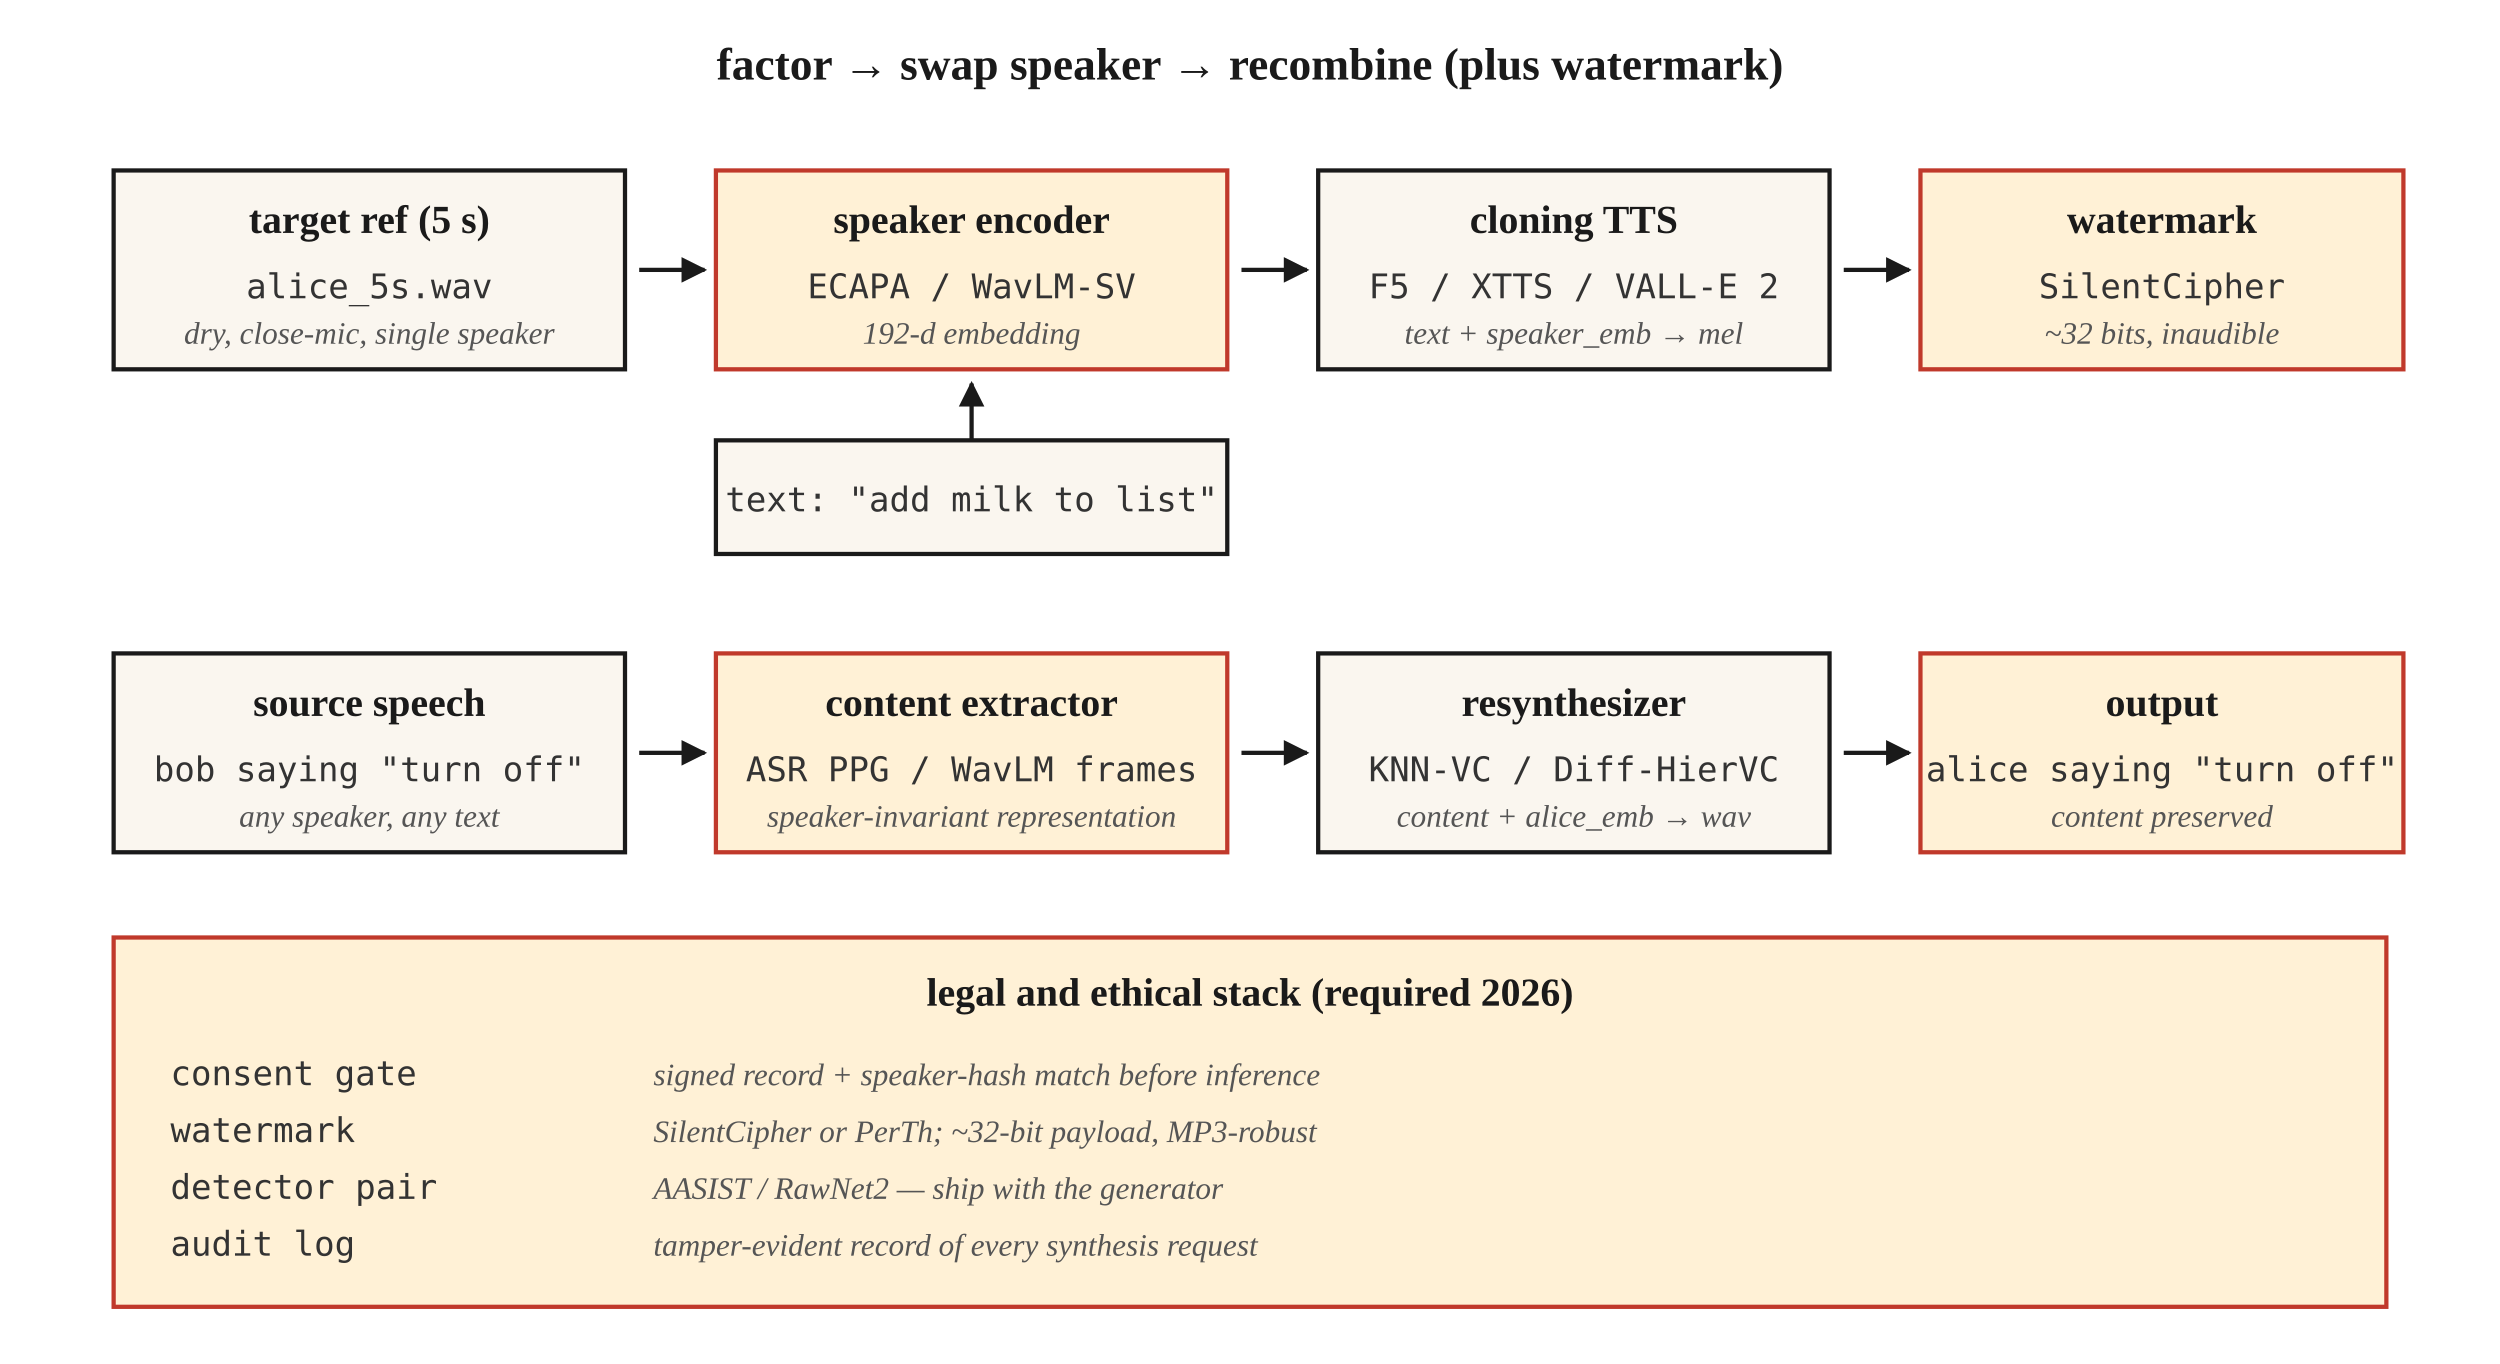
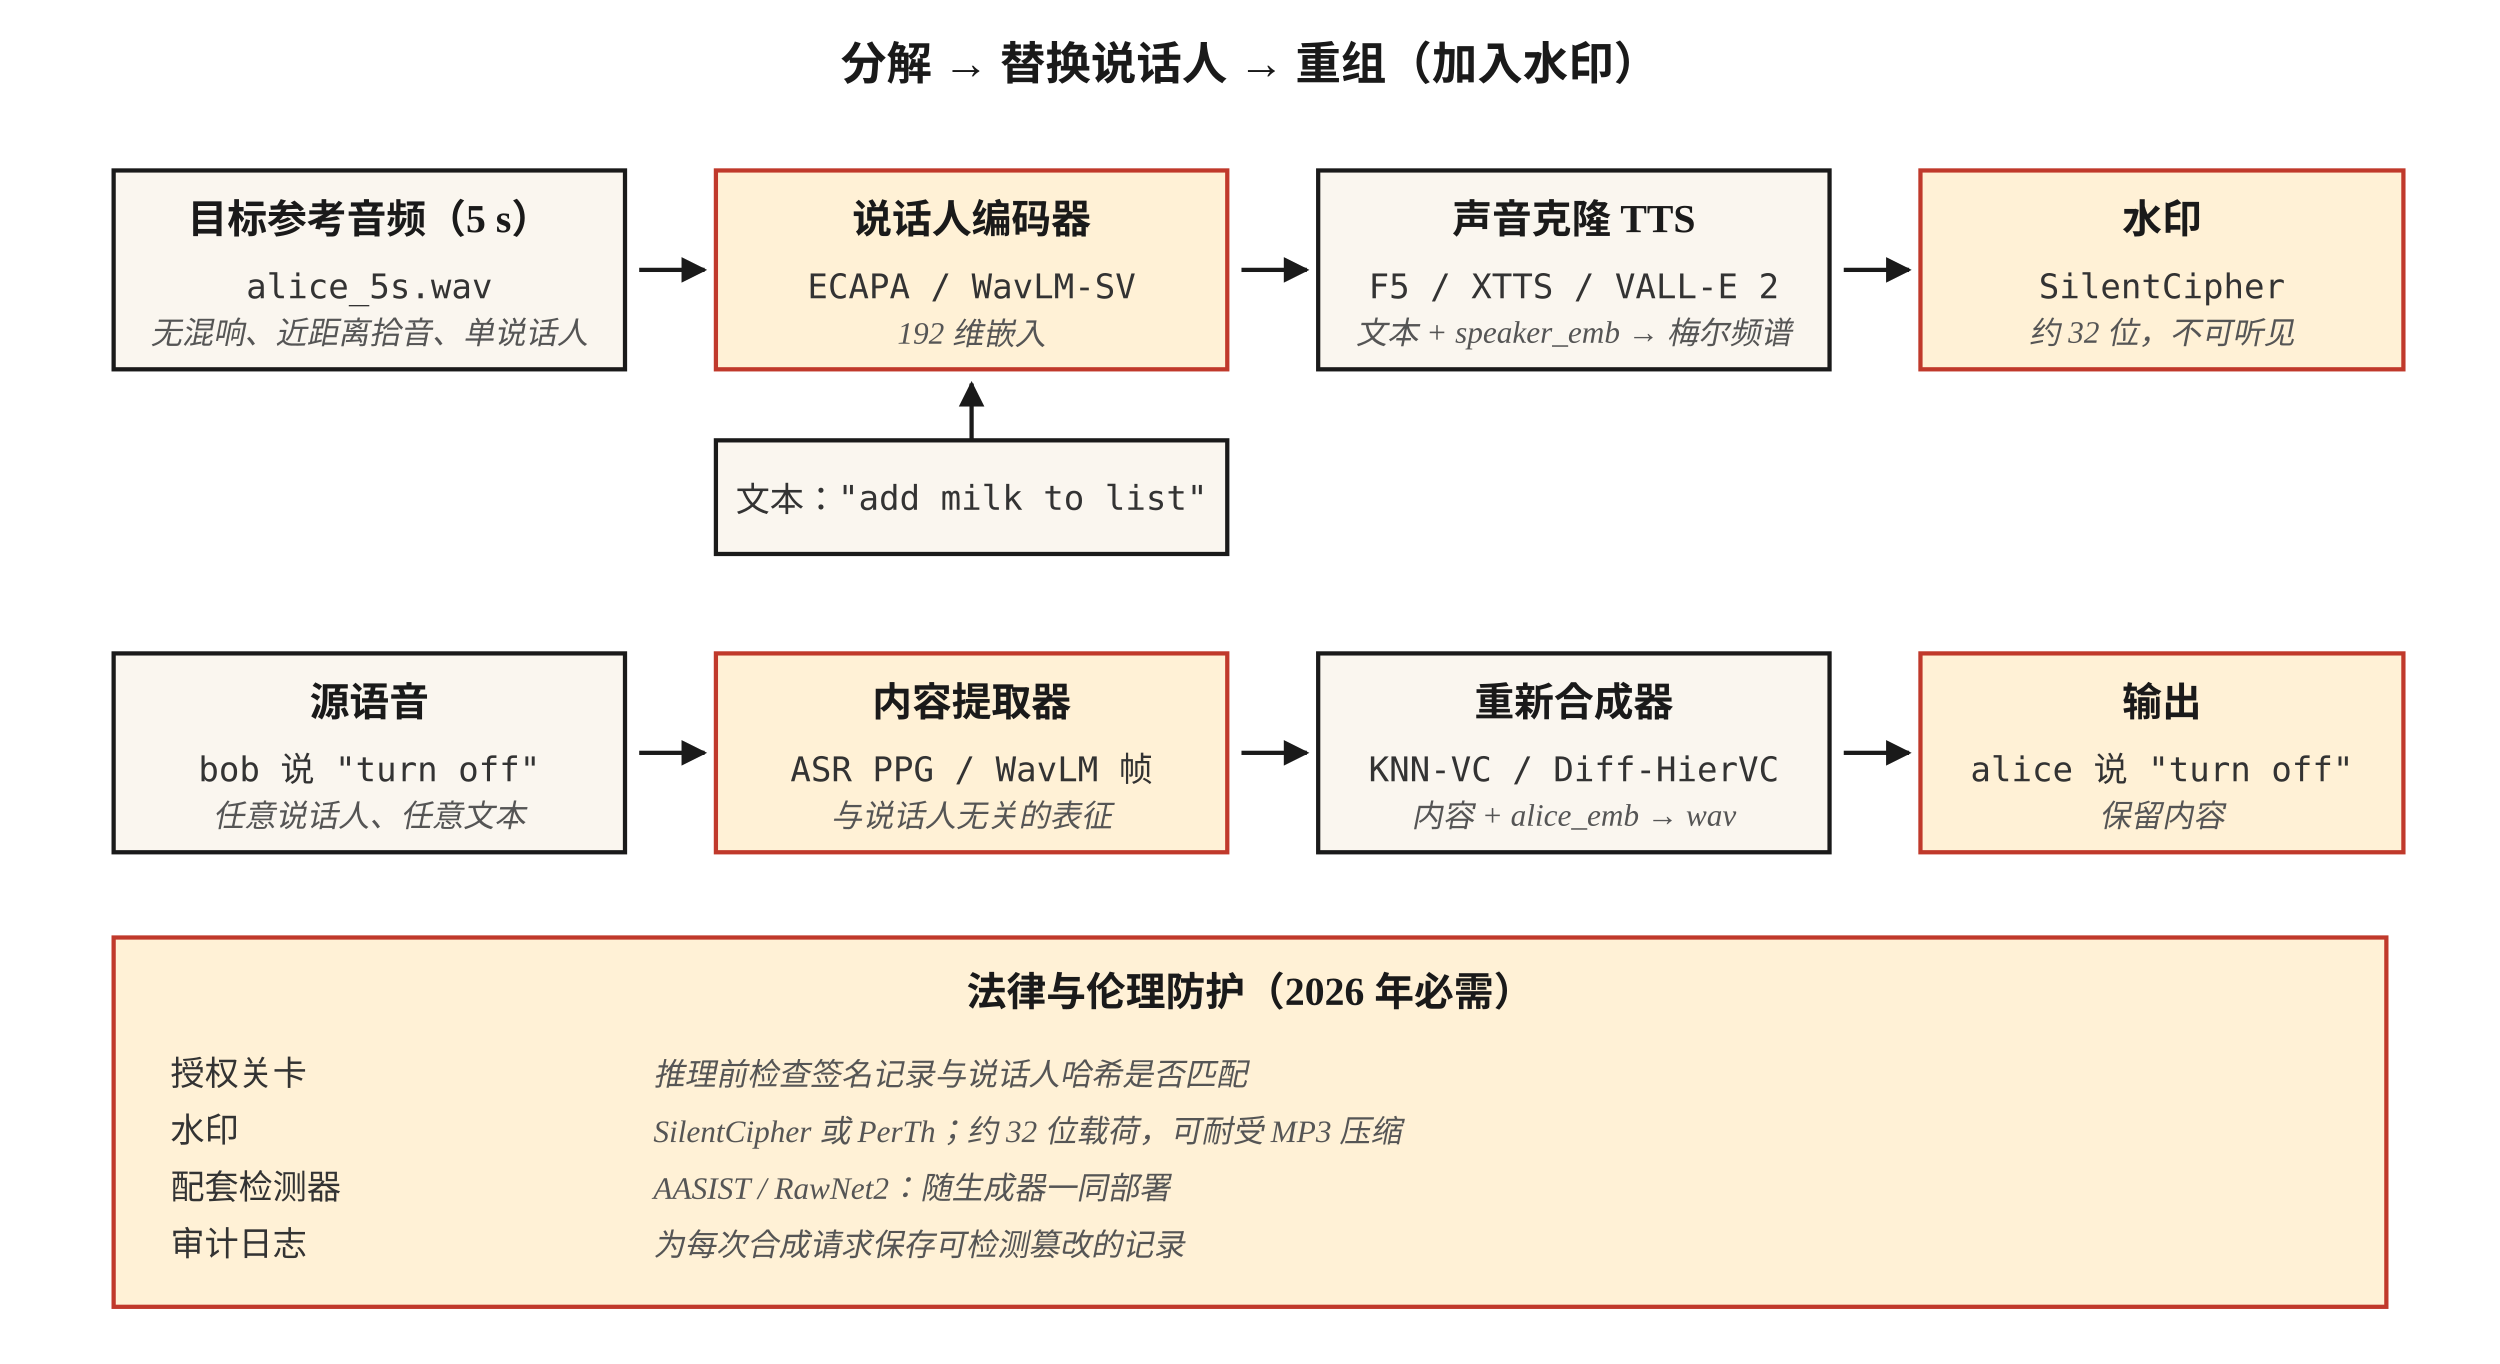
<svg xmlns="http://www.w3.org/2000/svg" viewBox="0 0 880 480" font-family="Georgia, 'Times New Roman', serif">
  <defs>
    <marker id="arrow" viewBox="0 0 10 10" refX="9" refY="5" markerWidth="6" markerHeight="6" orient="auto">
      <path d="M0,0 L10,5 L0,10 z" fill="#1a1a1a" />
    </marker>
    <style>
      .box { fill: #faf6ef; stroke: #1a1a1a; stroke-width: 1.5; }
      .hot { fill: #fff1d6; stroke: #c0392b; stroke-width: 1.5; }
      .label { font-size: 14px; font-weight: 600; fill: #1a1a1a; }
      .content { font-size: 12px; fill: #333; font-family: 'Menlo', monospace; }
      .caption { font-size: 11px; fill: #555; font-style: italic; }
      .title { font-size: 16px; font-weight: 700; fill: #1a1a1a; }
    </style>
  </defs>
-   <text x="440" y="28" text-anchor="middle" class="title">factor → swap speaker → recombine (plus watermark)</text>
+   <text x="440" y="28" text-anchor="middle" class="title">分解 → 替换说话人 → 重组（加入水印）</text>
  <rect x="40" y="60" width="180" height="70" class="box" />
-   <text x="130" y="82" text-anchor="middle" class="label">target ref (5 s)</text>
+   <text x="130" y="82" text-anchor="middle" class="label">目标参考音频（5 s）</text>
  <text x="130" y="105" text-anchor="middle" class="content">alice_5s.wav</text>
-   <text x="130" y="121" text-anchor="middle" class="caption">dry, close-mic, single speaker</text>
+   <text x="130" y="121" text-anchor="middle" class="caption">无混响、近距离拾音、单说话人</text>
  <line x1="225" y1="95" x2="248" y2="95" stroke="#1a1a1a" stroke-width="1.5" marker-end="url(#arrow)" />
  <rect x="252" y="60" width="180" height="70" class="hot" />
-   <text x="342" y="82" text-anchor="middle" class="label">speaker encoder</text>
+   <text x="342" y="82" text-anchor="middle" class="label">说话人编码器</text>
  <text x="342" y="105" text-anchor="middle" class="content">ECAPA / WavLM-SV</text>
-   <text x="342" y="121" text-anchor="middle" class="caption">192-d embedding</text>
+   <text x="342" y="121" text-anchor="middle" class="caption">192 维嵌入</text>
  <line x1="437" y1="95" x2="460" y2="95" stroke="#1a1a1a" stroke-width="1.5" marker-end="url(#arrow)" />
  <rect x="464" y="60" width="180" height="70" class="box" />
-   <text x="554" y="82" text-anchor="middle" class="label">cloning TTS</text>
+   <text x="554" y="82" text-anchor="middle" class="label">声音克隆 TTS</text>
  <text x="554" y="105" text-anchor="middle" class="content">F5 / XTTS / VALL-E 2</text>
-   <text x="554" y="121" text-anchor="middle" class="caption">text + speaker_emb → mel</text>
+   <text x="554" y="121" text-anchor="middle" class="caption">文本 + speaker_emb → 梅尔频谱</text>
  <line x1="649" y1="95" x2="672" y2="95" stroke="#1a1a1a" stroke-width="1.5" marker-end="url(#arrow)" />
  <rect x="676" y="60" width="170" height="70" class="hot" />
-   <text x="761" y="82" text-anchor="middle" class="label">watermark</text>
+   <text x="761" y="82" text-anchor="middle" class="label">水印</text>
  <text x="761" y="105" text-anchor="middle" class="content">SilentCipher</text>
-   <text x="761" y="121" text-anchor="middle" class="caption">~32 bits, inaudible</text>
+   <text x="761" y="121" text-anchor="middle" class="caption">约 32 位，不可听见</text>
  <rect x="252" y="155" width="180" height="40" class="box" />
-   <text x="342" y="180" text-anchor="middle" class="content">text: "add milk to list"</text>
+   <text x="342" y="180" text-anchor="middle" class="content">文本："add milk to list"</text>
  <line x1="342" y1="155" x2="342" y2="135" stroke="#1a1a1a" stroke-width="1.5" marker-end="url(#arrow)" />
  <rect x="40" y="230" width="180" height="70" class="box" />
-   <text x="130" y="252" text-anchor="middle" class="label">source speech</text>
-   <text x="130" y="275" text-anchor="middle" class="content">bob saying "turn off"</text>
-   <text x="130" y="291" text-anchor="middle" class="caption">any speaker, any text</text>
+   <text x="130" y="252" text-anchor="middle" class="label">源语音</text>
+   <text x="130" y="275" text-anchor="middle" class="content">bob 说 "turn off"</text>
+   <text x="130" y="291" text-anchor="middle" class="caption">任意说话人、任意文本</text>
  <line x1="225" y1="265" x2="248" y2="265" stroke="#1a1a1a" stroke-width="1.5" marker-end="url(#arrow)" />
  <rect x="252" y="230" width="180" height="70" class="hot" />
-   <text x="342" y="252" text-anchor="middle" class="label">content extractor</text>
-   <text x="342" y="275" text-anchor="middle" class="content">ASR PPG / WavLM frames</text>
-   <text x="342" y="291" text-anchor="middle" class="caption">speaker-invariant representation</text>
+   <text x="342" y="252" text-anchor="middle" class="label">内容提取器</text>
+   <text x="342" y="275" text-anchor="middle" class="content">ASR PPG / WavLM 帧</text>
+   <text x="342" y="291" text-anchor="middle" class="caption">与说话人无关的表征</text>
  <line x1="437" y1="265" x2="460" y2="265" stroke="#1a1a1a" stroke-width="1.5" marker-end="url(#arrow)" />
  <rect x="464" y="230" width="180" height="70" class="box" />
-   <text x="554" y="252" text-anchor="middle" class="label">resynthesizer</text>
+   <text x="554" y="252" text-anchor="middle" class="label">重新合成器</text>
  <text x="554" y="275" text-anchor="middle" class="content">KNN-VC / Diff-HierVC</text>
-   <text x="554" y="291" text-anchor="middle" class="caption">content + alice_emb → wav</text>
+   <text x="554" y="291" text-anchor="middle" class="caption">内容 + alice_emb → wav</text>
  <line x1="649" y1="265" x2="672" y2="265" stroke="#1a1a1a" stroke-width="1.5" marker-end="url(#arrow)" />
  <rect x="676" y="230" width="170" height="70" class="hot" />
-   <text x="761" y="252" text-anchor="middle" class="label">output</text>
-   <text x="761" y="275" text-anchor="middle" class="content">alice saying "turn off"</text>
-   <text x="761" y="291" text-anchor="middle" class="caption">content preserved</text>
+   <text x="761" y="252" text-anchor="middle" class="label">输出</text>
+   <text x="761" y="275" text-anchor="middle" class="content">alice 说 "turn off"</text>
+   <text x="761" y="291" text-anchor="middle" class="caption">保留内容</text>
  <rect x="40" y="330" width="800" height="130" class="hot" />
-   <text x="440" y="354" text-anchor="middle" class="label">legal and ethical stack (required 2026)</text>
-   <text x="60" y="382" class="content">consent gate</text>
-   <text x="230" y="382" class="caption">signed record + speaker-hash match before inference</text>
-   <text x="60" y="402" class="content">watermark</text>
-   <text x="230" y="402" class="caption">SilentCipher or PerTh; ~32-bit payload, MP3-robust</text>
-   <text x="60" y="422" class="content">detector pair</text>
-   <text x="230" y="422" class="caption">AASIST / RawNet2 — ship with the generator</text>
-   <text x="60" y="442" class="content">audit log</text>
-   <text x="230" y="442" class="caption">tamper-evident record of every synthesis request</text>
+   <text x="440" y="354" text-anchor="middle" class="label">法律与伦理防护（2026 年必需）</text>
+   <text x="60" y="382" class="content">授权关卡</text>
+   <text x="230" y="382" class="caption">推理前检查签名记录与说话人哈希是否匹配</text>
+   <text x="60" y="402" class="content">水印</text>
+   <text x="230" y="402" class="caption">SilentCipher 或 PerTh；约 32 位载荷，可耐受 MP3 压缩</text>
+   <text x="60" y="422" class="content">配套检测器</text>
+   <text x="230" y="422" class="caption">AASIST / RawNet2：随生成器一同部署</text>
+   <text x="60" y="442" class="content">审计日志</text>
+   <text x="230" y="442" class="caption">为每次合成请求保存可检测篡改的记录</text>
</svg>
